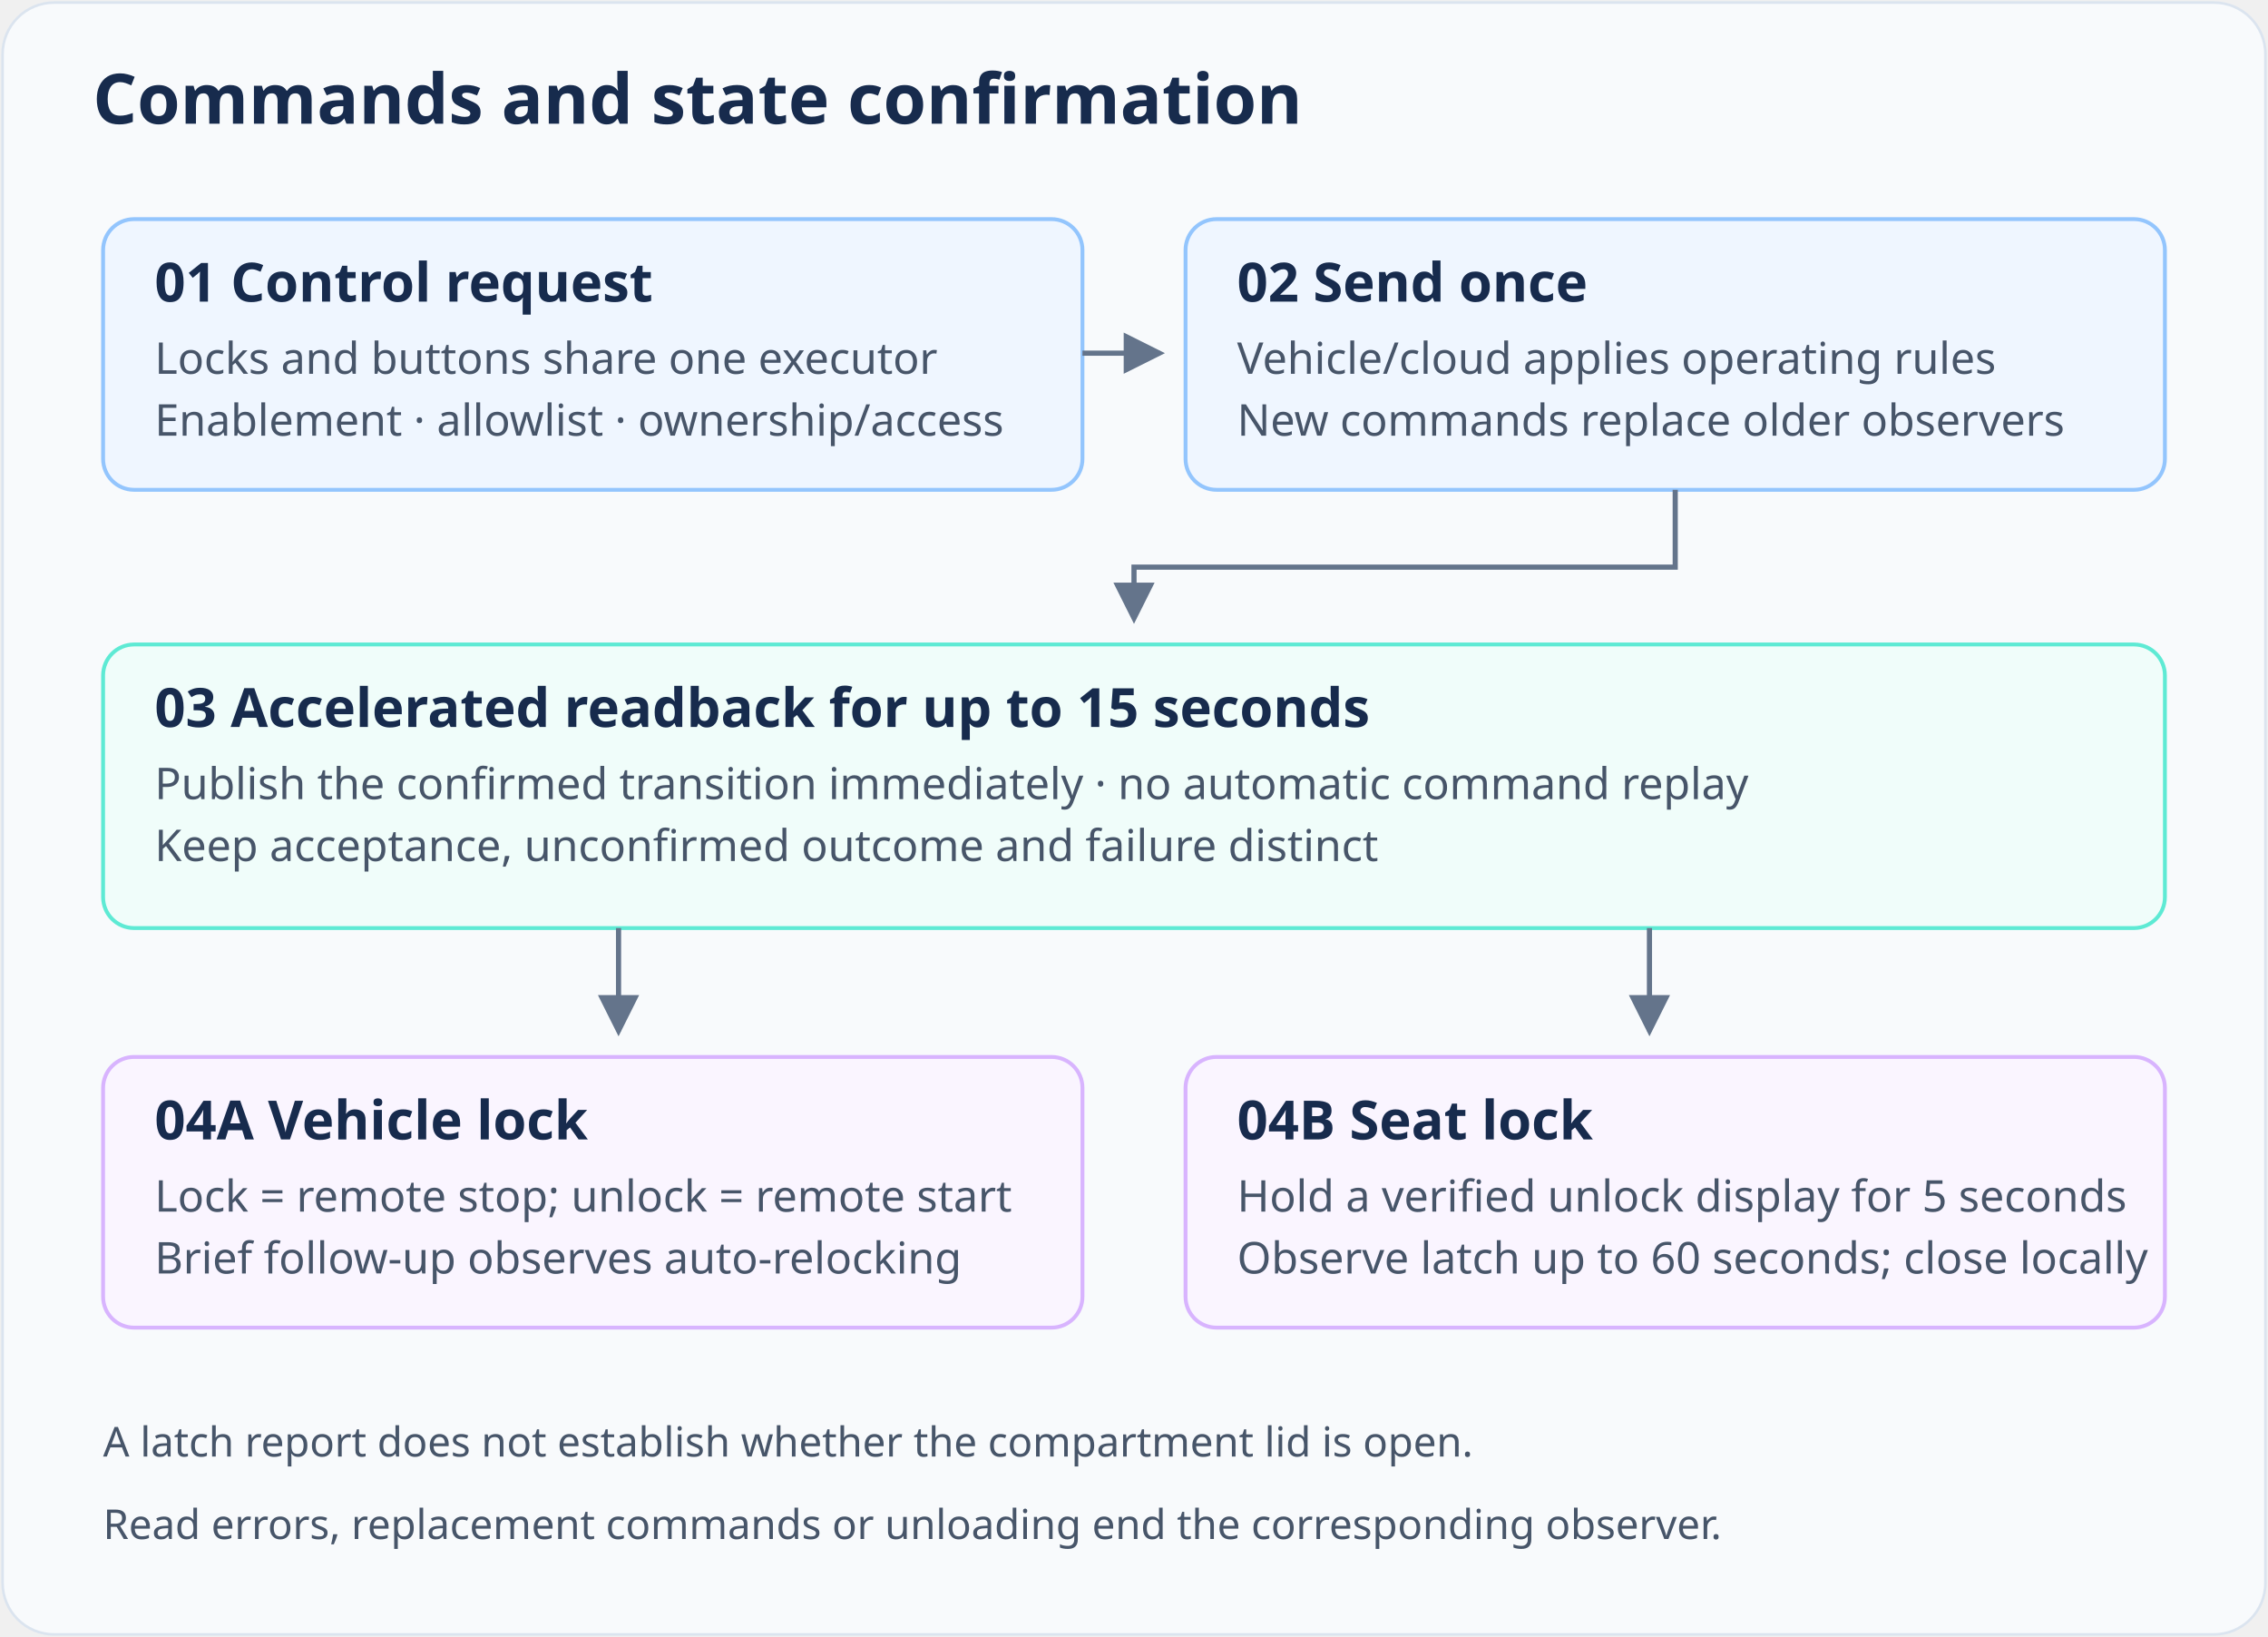
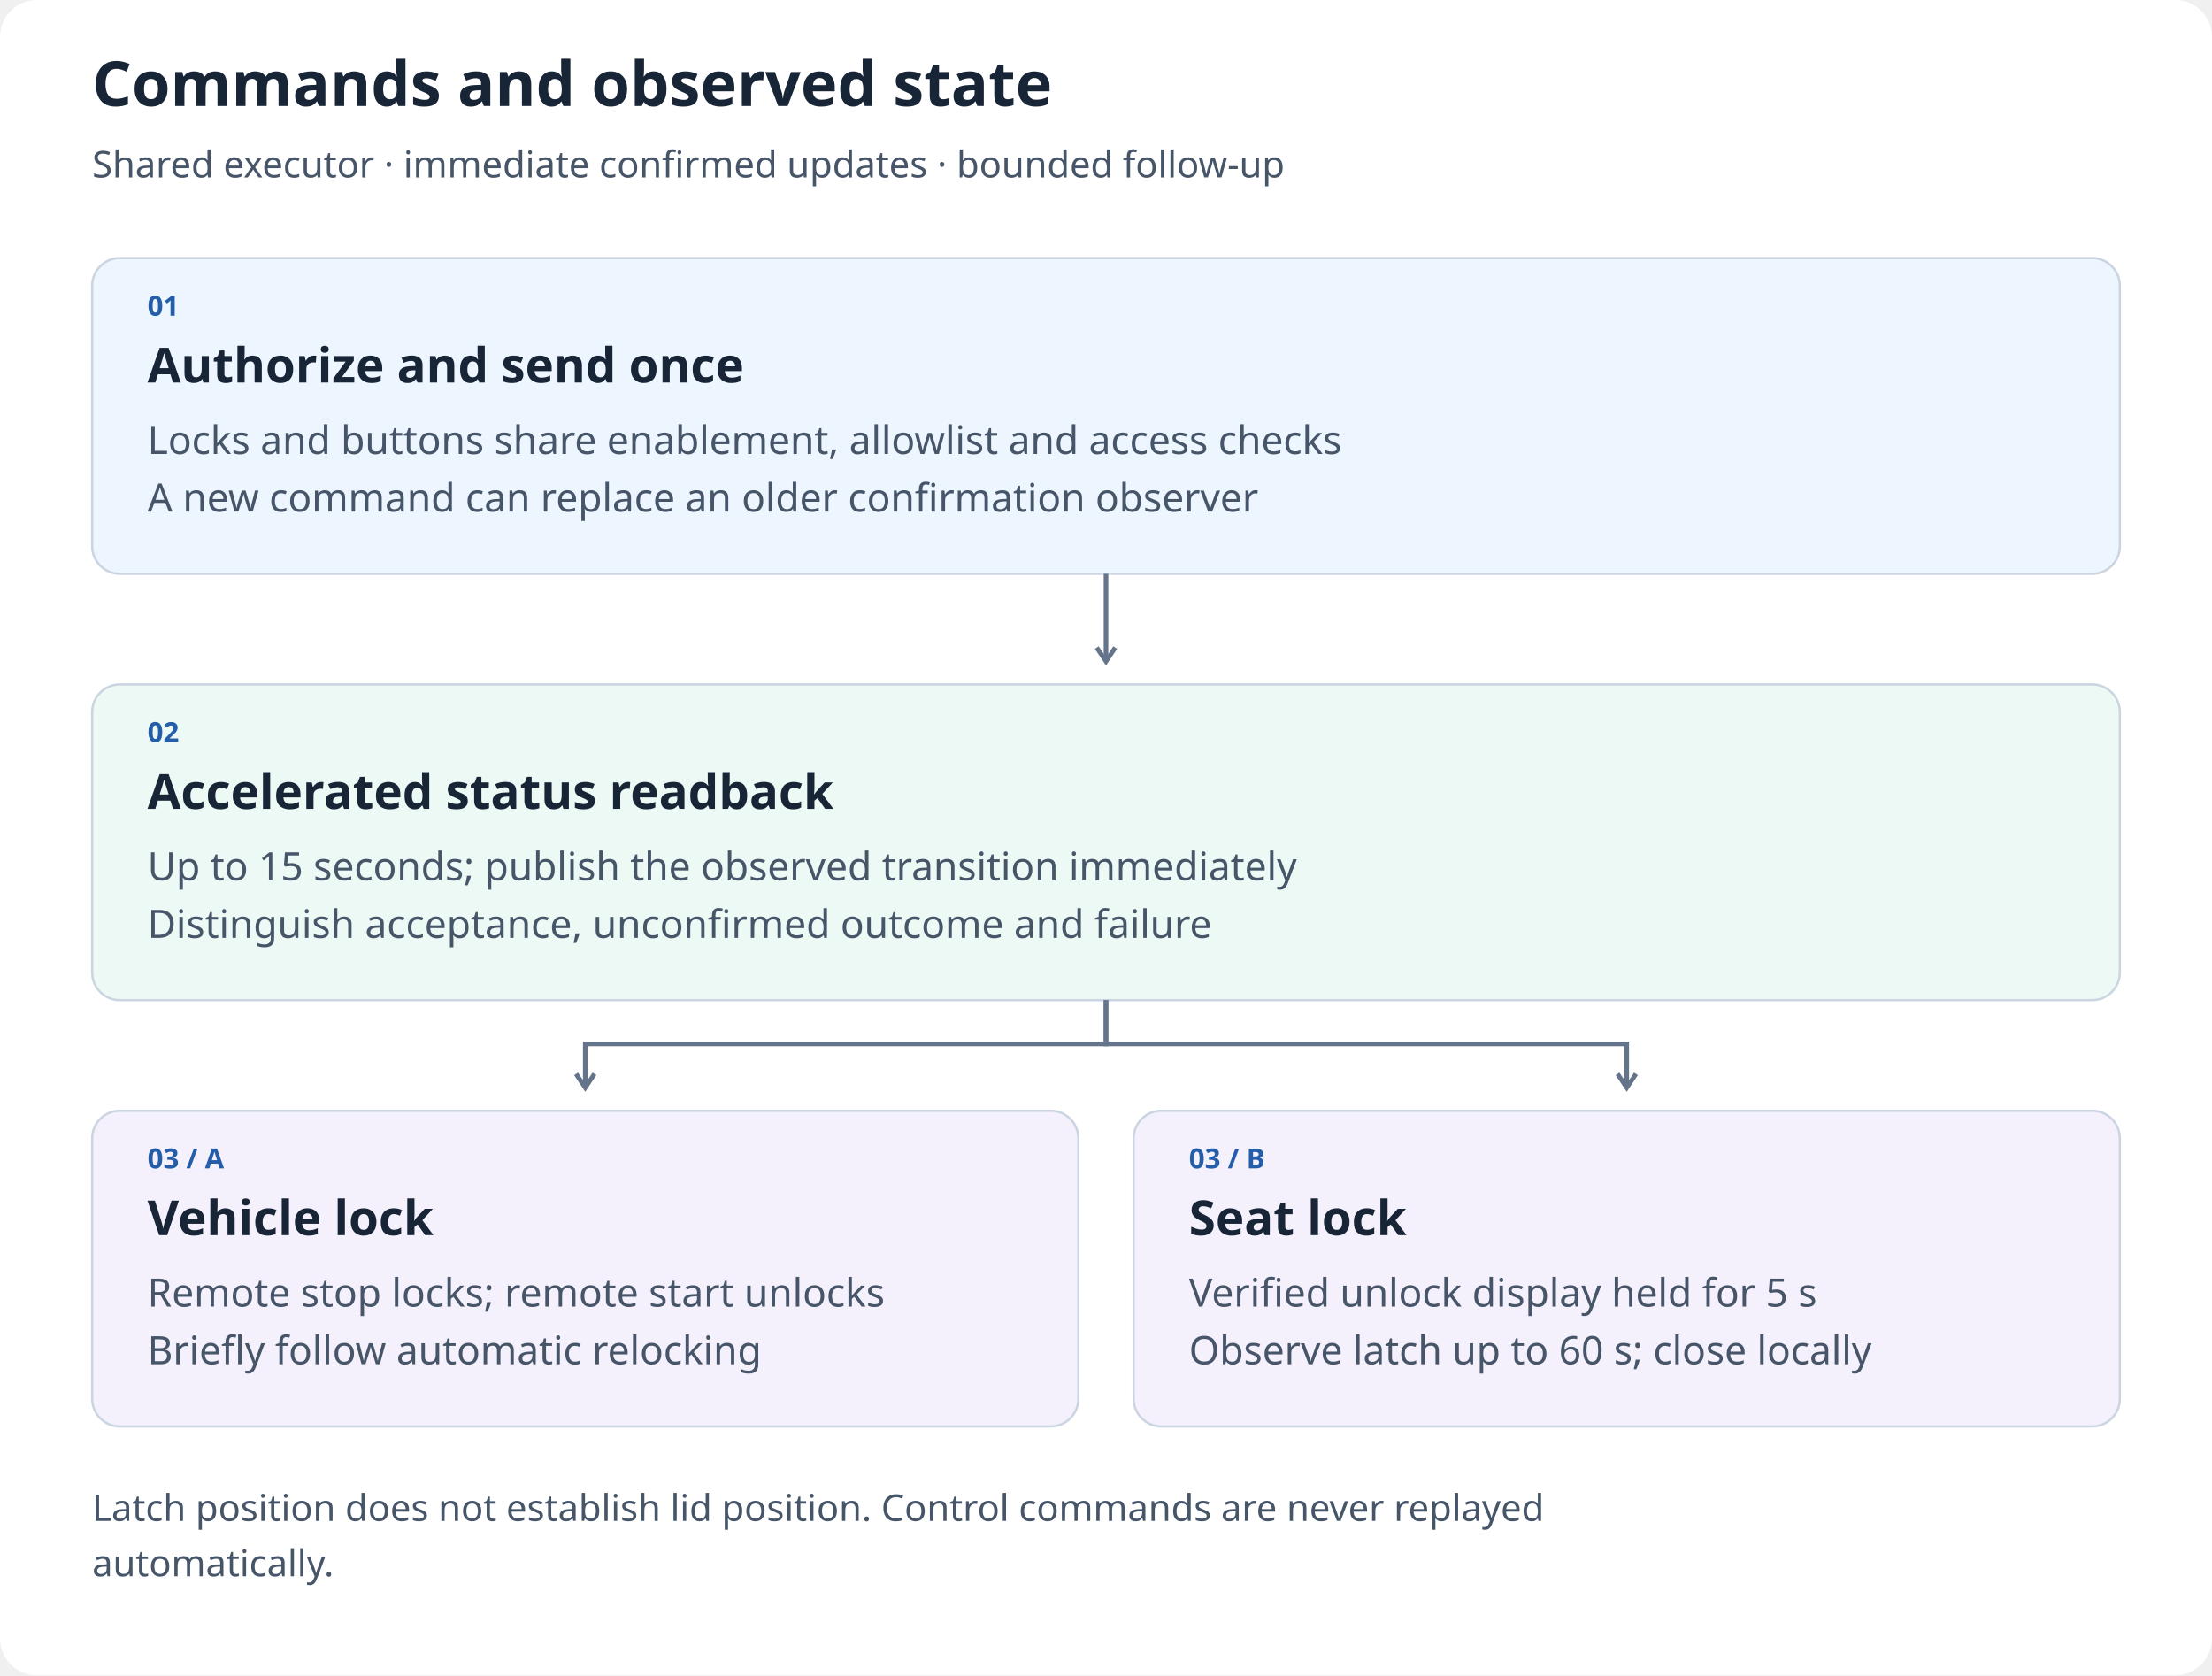
- <svg xmlns="http://www.w3.org/2000/svg" width="880" height="635" viewBox="0 0 880 635" role="img" aria-labelledby="title desc" xml:lang="en">
-   <defs>
-     <marker id="arrow" markerWidth="8" markerHeight="8" refX="7" refY="4" orient="auto-start-reverse">
-       <path d="M0 0 L8 4 L0 8 Z" fill="#64748b" />
-     </marker>
-   </defs>
-   <style>
-   text {font-family: -apple-system, BlinkMacSystemFont, 'Segoe UI', 'Noto Sans',
-     'Noto Sans CJK SC', 'PingFang SC', 'Microsoft YaHei', sans-serif; fill: #172b4d}
-   .title {font-size: 27px; font-weight: 700}
-   .label {font-size: 21px; font-weight: 650}
-   .body {font-size: 17px; fill: #475569}
-   .foot {font-size: 16px; fill: #475569}
-   .page {fill: #f8fafc; stroke: #dbe4ef}
-   .card {fill: #fff; stroke: #cbd5e1; stroke-width: 1.5}
-   .blue {fill: #eff6ff; stroke: #93c5fd}
-   .green {fill: #f0fdfa; stroke: #5eead4}
-   .purple {fill: #faf5ff; stroke: #d8b4fe}
-   .line {fill: none; stroke: #64748b; stroke-width: 2; marker-end: url(#arrow)}
- </style>
-   <rect class="page" x="1" y="1" width="878" height="633" rx="20" />
-   <text class="title" x="36" y="48">Commands and state confirmation</text>
-   <rect class="card blue" x="40" y="85" width="380" height="105" rx="12" />
-   <text class="label" x="60" y="117">01  Control request</text>
-   <text class="body" x="60" y="145">Locks and buttons share one executor</text>
-   <text class="body" x="60" y="169">Enablement · allowlist · ownership/access</text>
-   <rect class="card blue" x="460" y="85" width="380" height="105" rx="12" />
-   <text class="label" x="480" y="117">02  Send once</text>
-   <text class="body" x="480" y="145">Vehicle/cloud applies operating rules</text>
-   <text class="body" x="480" y="169">New commands replace older observers</text>
-   <path class="line" d="M 420 137 H 450" />
-   <path class="line" d="M 650 190 V 220 H 440 V 240" />
-   <rect class="card green" x="40" y="250" width="800" height="110" rx="12" />
-   <text class="label" x="60" y="282">03  Accelerated readback for up to 15 seconds</text>
-   <text class="body" x="60" y="310">Publish the confirmed transition immediately · no automatic command replay</text>
-   <text class="body" x="60" y="334">Keep acceptance, unconfirmed outcome and failure distinct</text>
-   <path class="line" d="M 240 360 V 400" />
-   <path class="line" d="M 640 360 V 400" />
-   <rect class="card purple" x="40" y="410" width="380" height="105" rx="12" />
-   <text class="label" x="60" y="442">04A  Vehicle lock</text>
-   <text class="body" x="60" y="470">Lock = remote stop; unlock = remote start</text>
-   <text class="body" x="60" y="494">Brief follow-up observes auto-relocking</text>
-   <rect class="card purple" x="460" y="410" width="380" height="105" rx="12" />
-   <text class="label" x="480" y="442">04B  Seat lock</text>
-   <text class="body" x="480" y="470">Hold a verified unlock display for 5 seconds</text>
-   <text class="body" x="480" y="494">Observe latch up to 60 seconds; close locally</text>
-   <text class="foot" x="40" y="565">A latch report does not establish whether the compartment lid is open.</text>
-   <text class="foot" x="40" y="597">Read errors, replacement commands or unloading end the corresponding observer.</text>
+ <svg xmlns="http://www.w3.org/2000/svg" width="960" height="727" viewBox="0 0 960 727" role="img" aria-labelledby="title desc" xml:lang="en">
+   <style>text {font-family: -apple-system, BlinkMacSystemFont, "Segoe UI", "Noto Sans", "PingFang SC", "Microsoft YaHei", sans-serif}</style>
+   <rect width="960" height="727" rx="16" fill="#ffffff" />
+   <text x="40" y="46" font-size="27" font-weight="700" fill="#182536">Commands and observed state</text>
+   <text x="40" y="77" font-size="16" font-weight="400" fill="#475569">Shared executor · immediate confirmed updates · bounded follow-up</text>
+   <rect x="40" y="112" width="880" height="137" rx="12" fill="#edf5ff" stroke="#cbd5e1" />
+   <text x="64" y="137" font-size="12" font-weight="700" fill="#245da8">01</text>
+   <text x="64" y="166" font-size="21" font-weight="650" fill="#182536">Authorize and send once</text>
+   <text x="64" y="197" font-size="17" font-weight="400" fill="#475569">Locks and buttons share enablement, allowlist and access checks</text>
+   <text x="64" y="222" font-size="17" font-weight="400" fill="#475569">A new command can replace an older confirmation observer</text>
+   <path d="M480 249 V268 H480 V287" fill="none" stroke="#64748b" stroke-width="2" />
+   <path d="M476 281 L480 287 L484 281" fill="none" stroke="#64748b" stroke-width="2" />
+   <rect x="40" y="297" width="880" height="137" rx="12" fill="#edf9f4" stroke="#cbd5e1" />
+   <text x="64" y="322" font-size="12" font-weight="700" fill="#245da8">02</text>
+   <text x="64" y="351" font-size="21" font-weight="650" fill="#182536">Accelerated status readback</text>
+   <text x="64" y="382" font-size="17" font-weight="400" fill="#475569">Up to 15 seconds; publish the observed transition immediately</text>
+   <text x="64" y="407" font-size="17" font-weight="400" fill="#475569">Distinguish acceptance, unconfirmed outcome and failure</text>
+   <path d="M480 434 V453 H254 V472" fill="none" stroke="#64748b" stroke-width="2" />
+   <path d="M250 466 L254 472 L258 466" fill="none" stroke="#64748b" stroke-width="2" />
+   <path d="M480 434 V453 H706 V472" fill="none" stroke="#64748b" stroke-width="2" />
+   <path d="M702 466 L706 472 L710 466" fill="none" stroke="#64748b" stroke-width="2" />
+   <rect x="40" y="482" width="428" height="137" rx="12" fill="#f5f1fc" stroke="#cbd5e1" />
+   <text x="64" y="507" font-size="12" font-weight="700" fill="#245da8">03 / A</text>
+   <text x="64" y="536" font-size="21" font-weight="650" fill="#182536">Vehicle lock</text>
+   <text x="64" y="567" font-size="17" font-weight="400" fill="#475569">Remote stop locks; remote start unlocks</text>
+   <text x="64" y="592" font-size="17" font-weight="400" fill="#475569">Briefly follow automatic relocking</text>
+   <rect x="492" y="482" width="428" height="137" rx="12" fill="#f5f1fc" stroke="#cbd5e1" />
+   <text x="516" y="507" font-size="12" font-weight="700" fill="#245da8">03 / B</text>
+   <text x="516" y="536" font-size="21" font-weight="650" fill="#182536">Seat lock</text>
+   <text x="516" y="567" font-size="17" font-weight="400" fill="#475569">Verified unlock display held for 5 s</text>
+   <text x="516" y="592" font-size="17" font-weight="400" fill="#475569">Observe latch up to 60 s; close locally</text>
+   <text x="40" y="660" font-size="16" font-weight="400" fill="#475569">Latch position does not establish lid position. Control commands are never replayed</text>
+   <text x="40" y="684" font-size="16" font-weight="400" fill="#475569">automatically.</text>
</svg>
